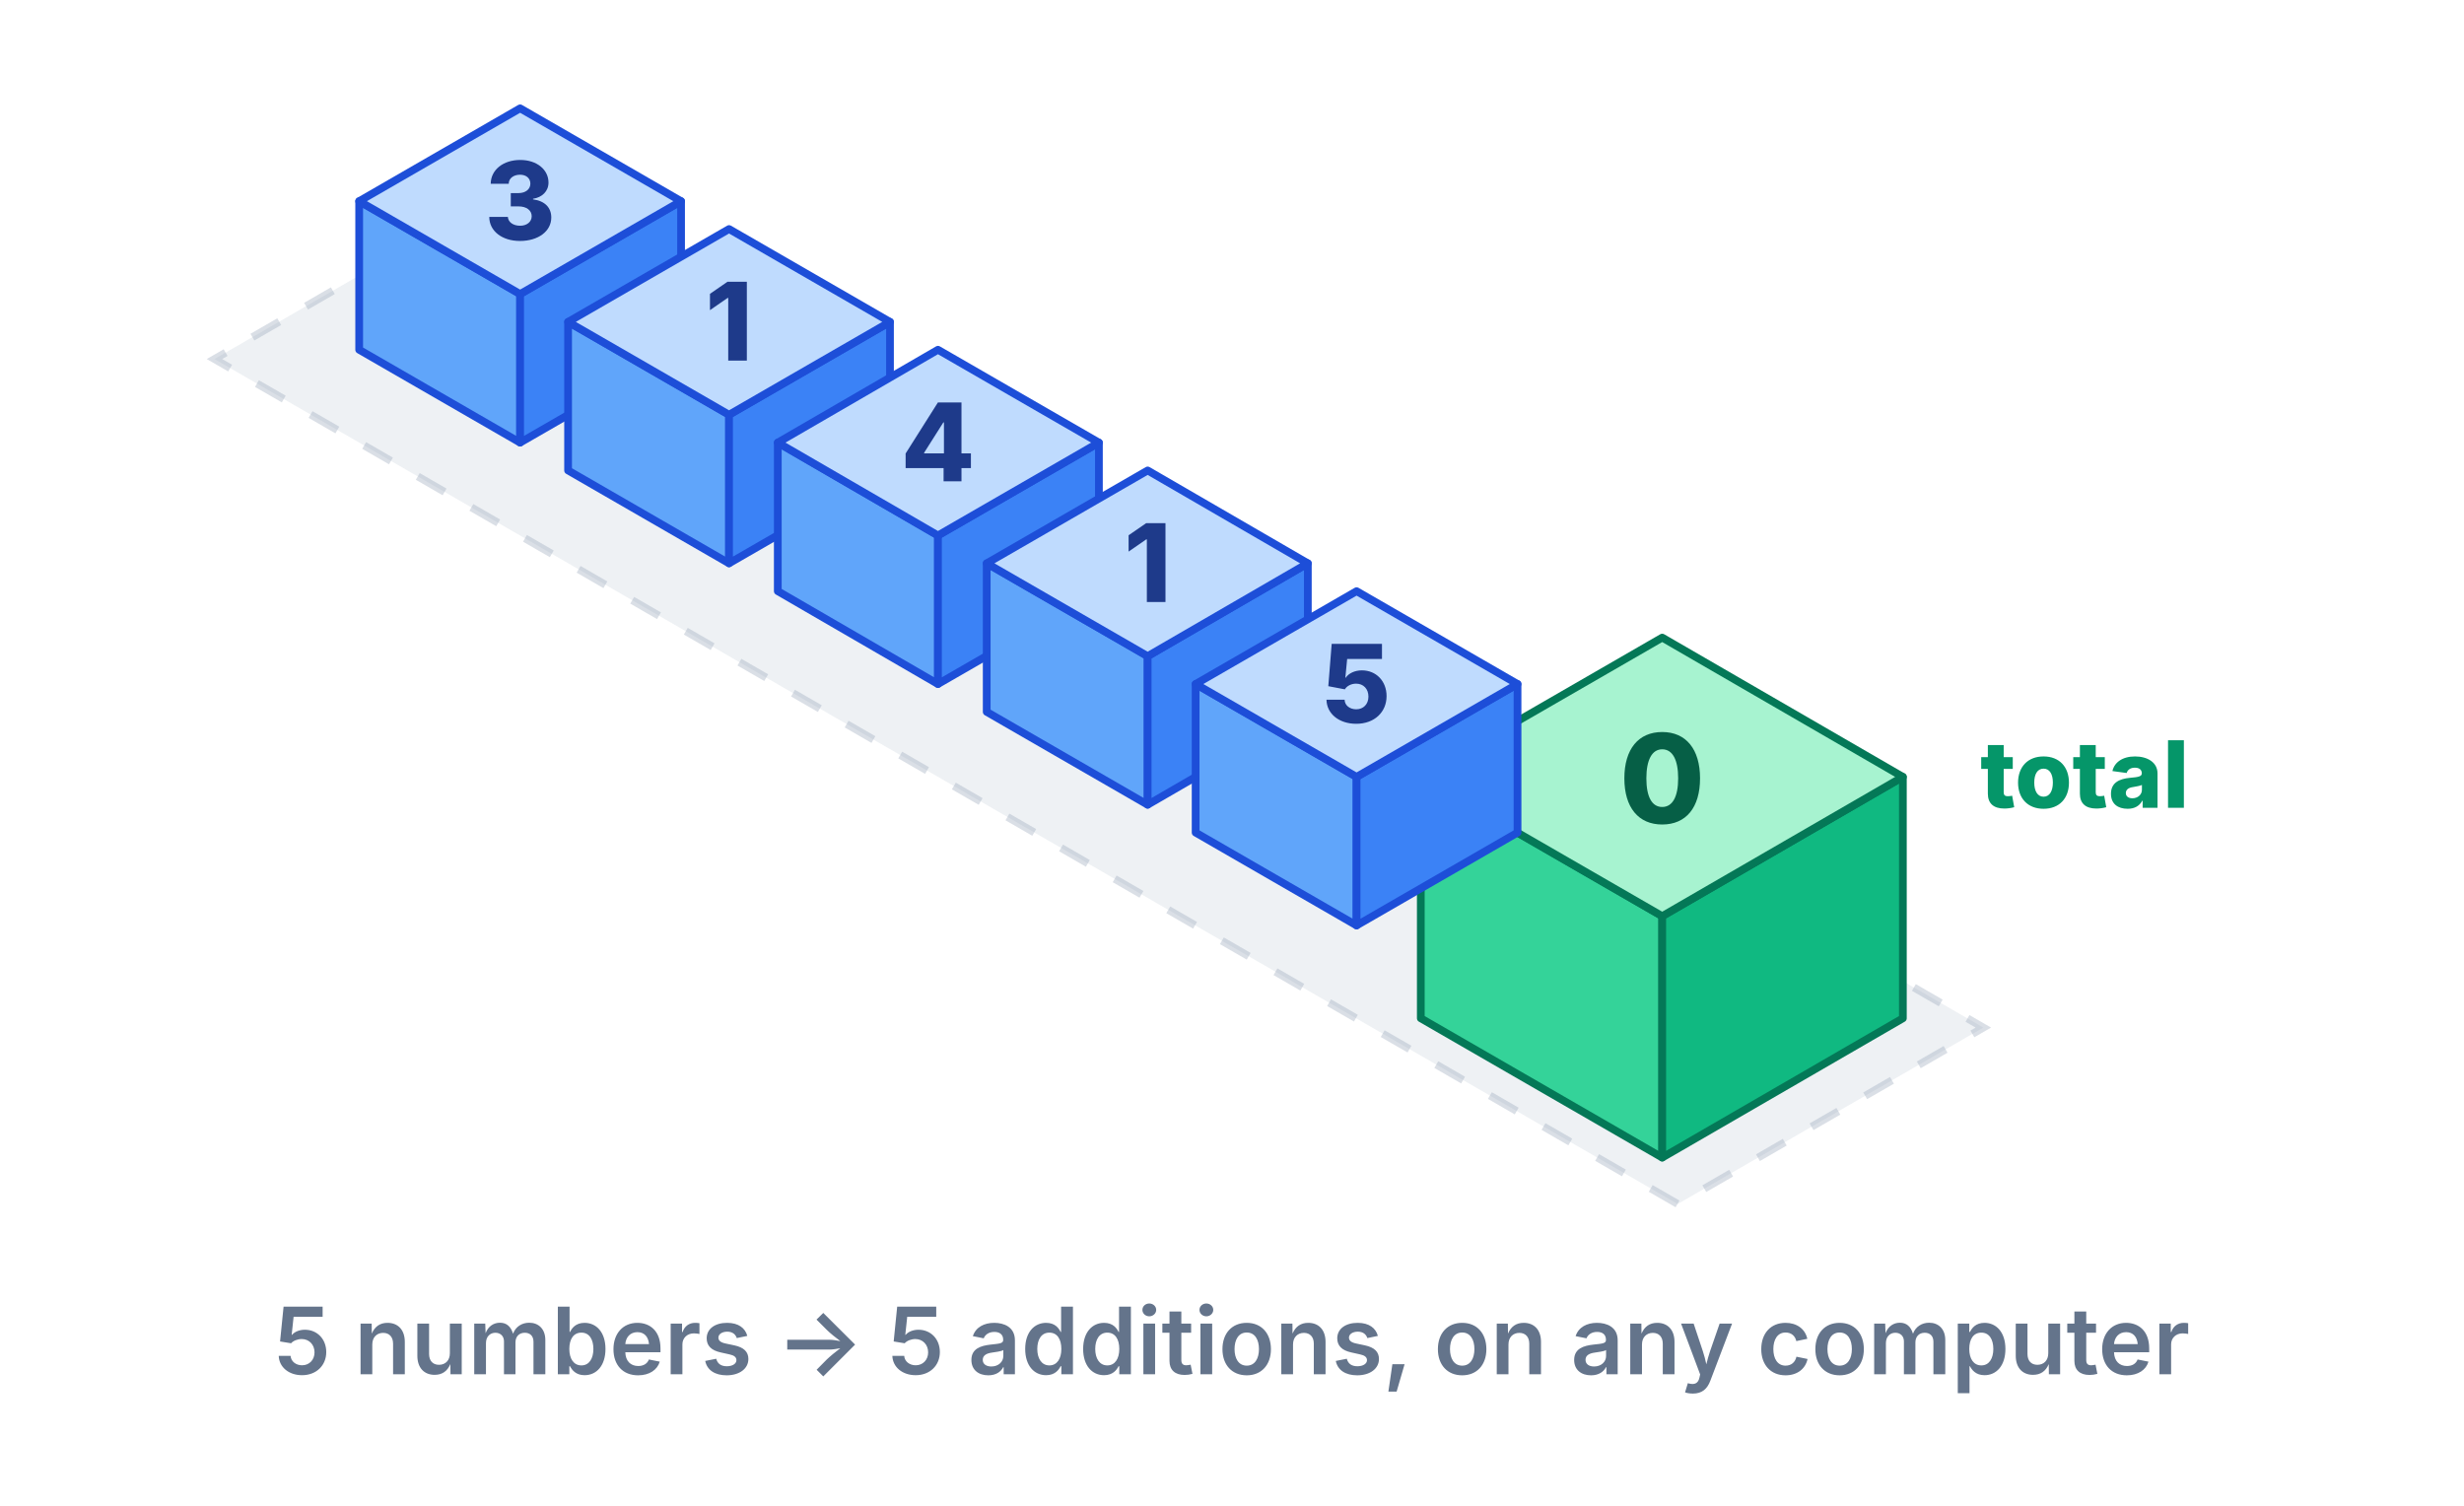
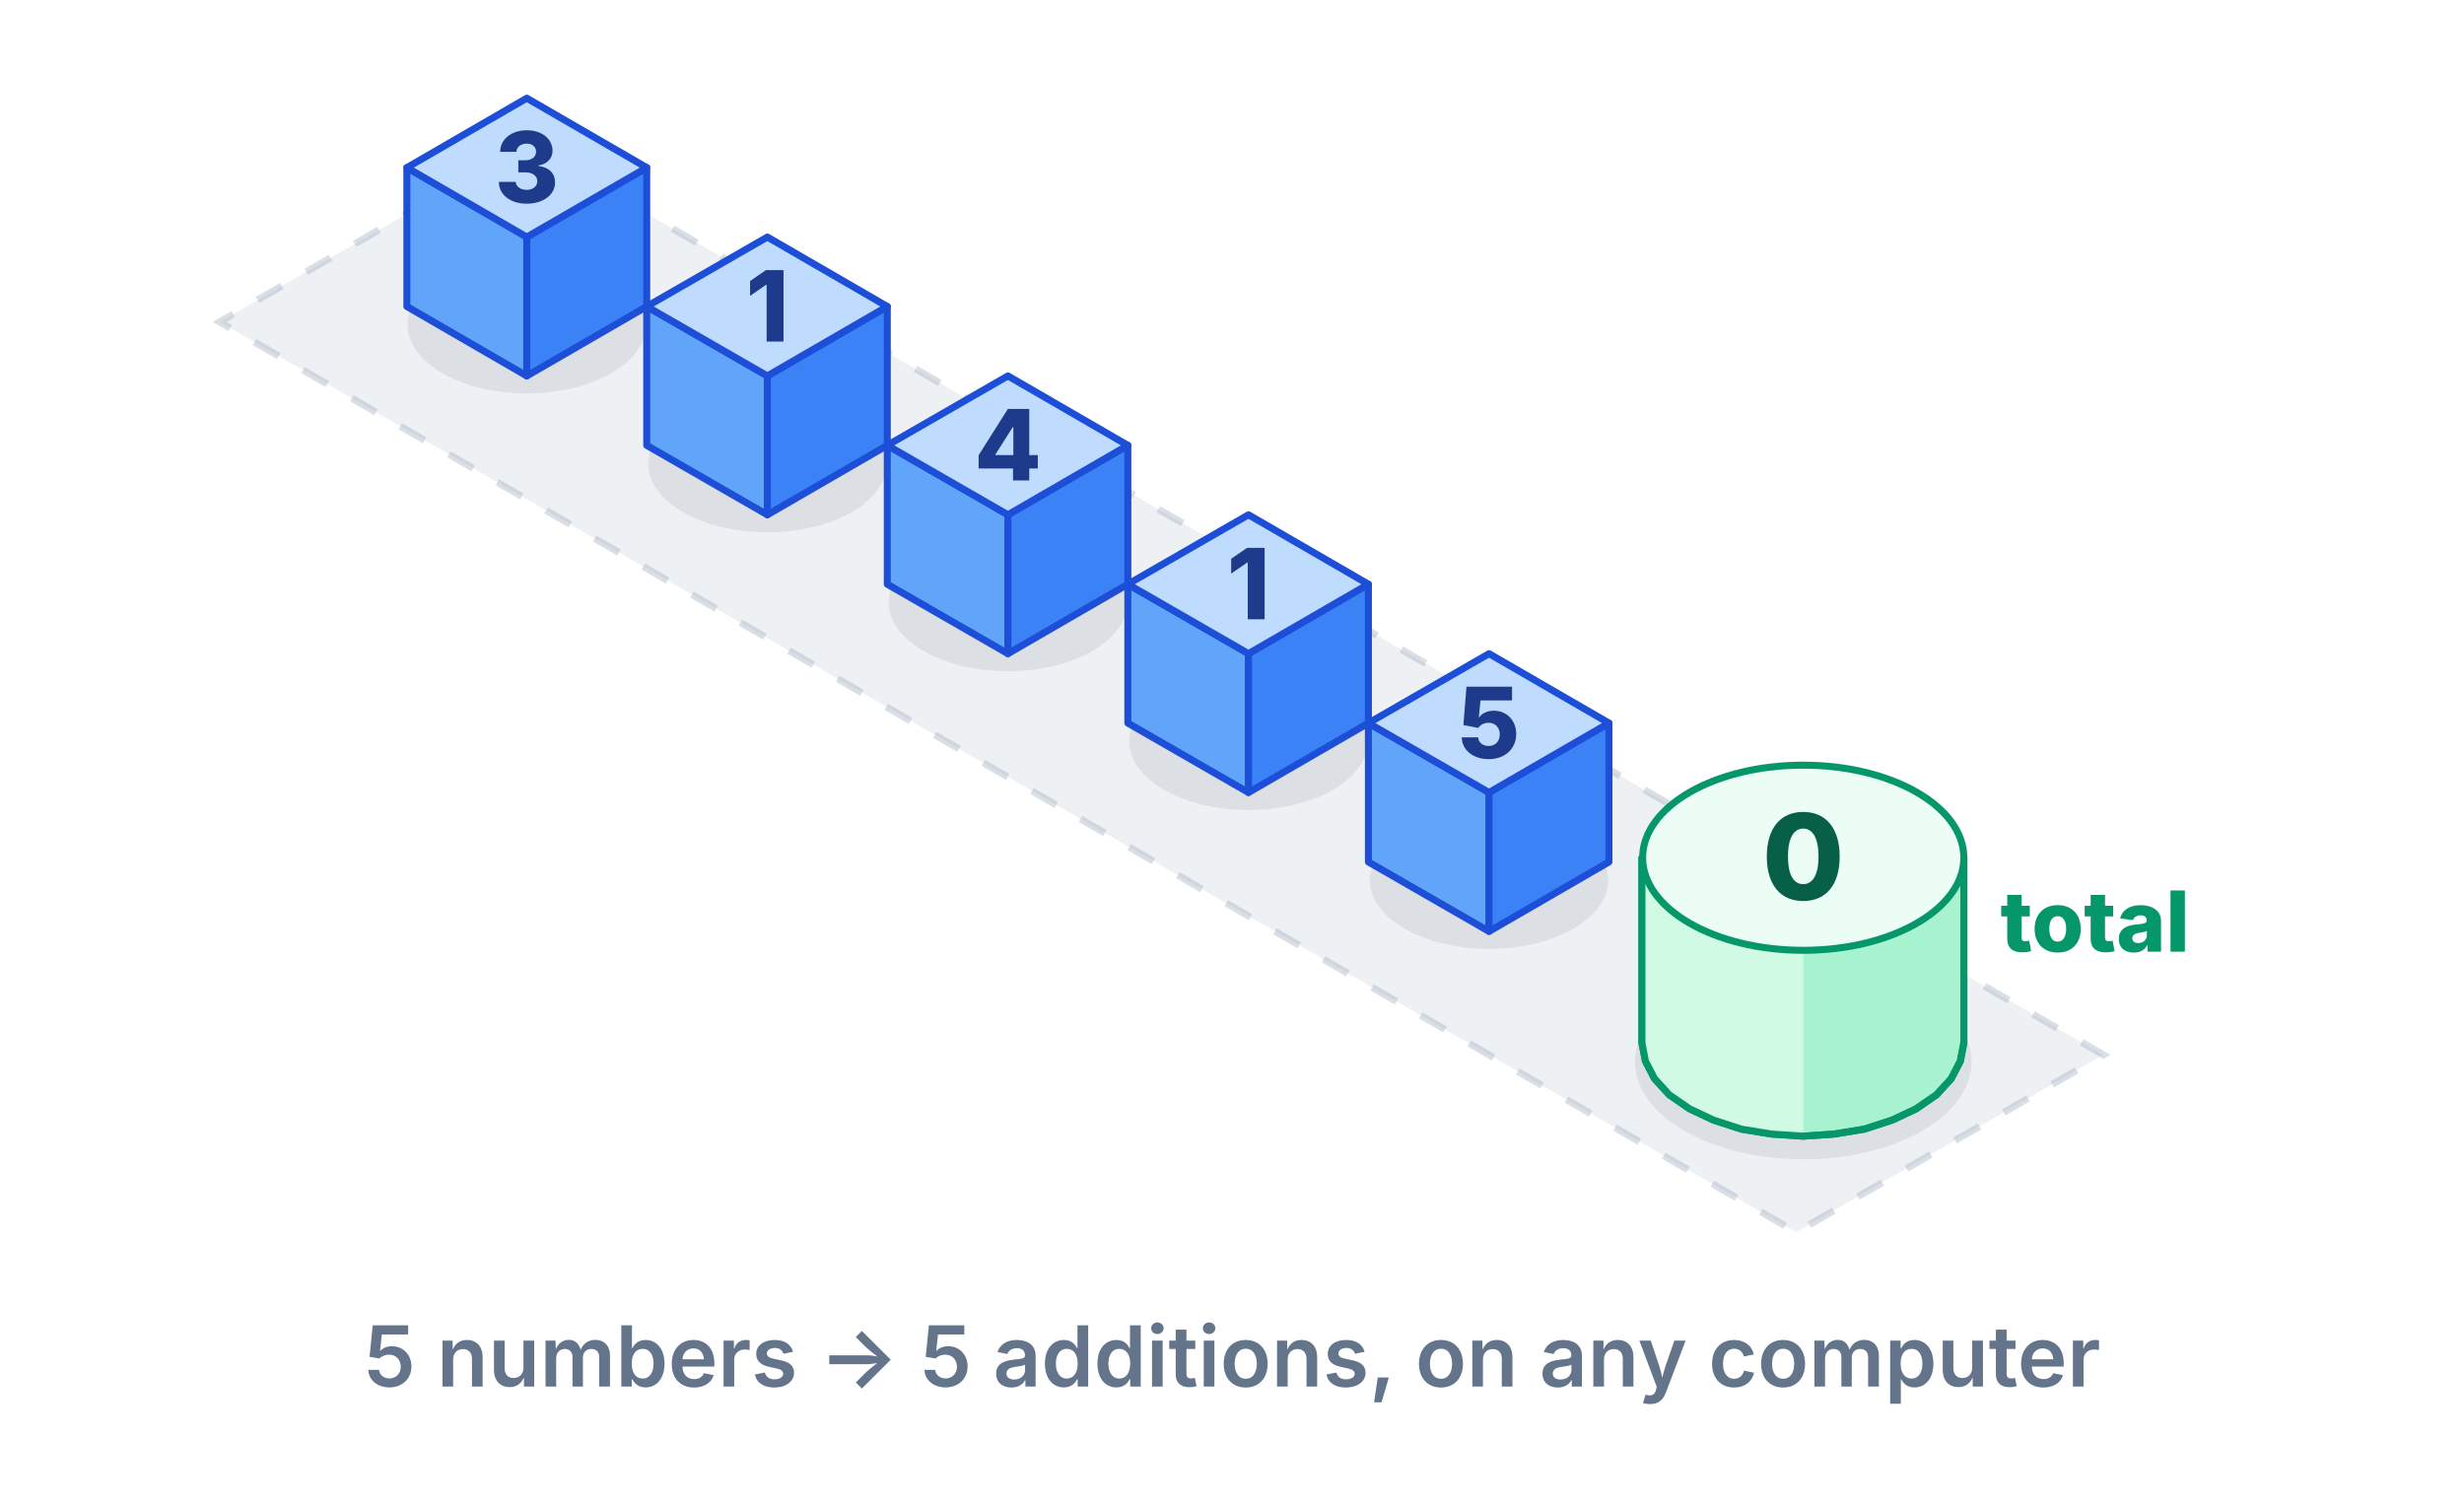
- <svg xmlns="http://www.w3.org/2000/svg" viewBox="-67.2 -33.2 318.4 194.6" width="360" height="220" role="img" aria-label="Adding up a list: each number is added to the total once">
+ <svg xmlns="http://www.w3.org/2000/svg" viewBox="-75.1 -33.8 351.3 214.7" width="360" height="220" role="img" aria-label="Adding up a list: each number is added to the total once">
  <style>
g,line,polygon,text,rect{transform-box:fill-box}
- @media (prefers-reduced-motion: reduce){*{animation:none!important}}.n0{animation:n0 6s ease-in-out infinite}@keyframes n0{0%,10.0%{transform:translate(0,0);opacity:1}13.0%{transform:translate(0,-64.0px);opacity:1}17.0%{transform:translate(147.6px,-64.0px);opacity:1}19.0%{transform:translate(147.6px,48.4px);opacity:0}93%{transform:translate(147.6px,48.4px);opacity:0}96%{transform:translate(0,0);opacity:0}100%{transform:translate(0,0);opacity:1}}.n1{animation:n1 6s ease-in-out infinite}@keyframes n1{0%,25.0%{transform:translate(0,0);opacity:1}28.0%{transform:translate(0,-64.0px);opacity:1}32.0%{transform:translate(120.6px,-64.0px);opacity:1}34.0%{transform:translate(120.6px,32.8px);opacity:0}93%{transform:translate(120.6px,32.8px);opacity:0}96%{transform:translate(0,0);opacity:0}100%{transform:translate(0,0);opacity:1}}.n2{animation:n2 6s ease-in-out infinite}@keyframes n2{0%,40.0%{transform:translate(0,0);opacity:1}43.0%{transform:translate(0,-64.0px);opacity:1}47.0%{transform:translate(93.5px,-64.0px);opacity:1}49.0%{transform:translate(93.5px,17.2px);opacity:0}93%{transform:translate(93.5px,17.2px);opacity:0}96%{transform:translate(0,0);opacity:0}100%{transform:translate(0,0);opacity:1}}.n3{animation:n3 6s ease-in-out infinite}@keyframes n3{0%,55.0%{transform:translate(0,0);opacity:1}58.0%{transform:translate(0,-64.0px);opacity:1}62.0%{transform:translate(66.5px,-64.0px);opacity:1}64.0%{transform:translate(66.5px,1.6px);opacity:0}93%{transform:translate(66.5px,1.6px);opacity:0}96%{transform:translate(0,0);opacity:0}100%{transform:translate(0,0);opacity:1}}.n4{animation:n4 6s ease-in-out infinite}@keyframes n4{0%,70.0%{transform:translate(0,0);opacity:1}73.0%{transform:translate(0,-64.0px);opacity:1}77.0%{transform:translate(39.5px,-64.0px);opacity:1}79.0%{transform:translate(39.5px,-14.0px);opacity:0}93%{transform:translate(39.5px,-14.0px);opacity:0}96%{transform:translate(0,0);opacity:0}100%{transform:translate(0,0);opacity:1}}.t0{animation:t0 6s linear infinite;opacity:1}@keyframes t0{0%,19.6%{opacity:1}19.8%,95.8%{opacity:0}96%,100%{opacity:1}}.t1{animation:t1 6s linear infinite;opacity:0}@keyframes t1{0%,19.8%{opacity:0}20.0%,34.6%{opacity:1}34.8%,100%{opacity:0}}.t2{animation:t2 6s linear infinite;opacity:0}@keyframes t2{0%,34.8%{opacity:0}35.0%,49.6%{opacity:1}49.8%,100%{opacity:0}}.t3{animation:t3 6s linear infinite;opacity:0}@keyframes t3{0%,49.8%{opacity:0}50.0%,64.6%{opacity:1}64.8%,100%{opacity:0}}.t4{animation:t4 6s linear infinite;opacity:0}@keyframes t4{0%,64.8%{opacity:0}65.0%,79.6%{opacity:1}79.8%,100%{opacity:0}}.t5{animation:t5 6s linear infinite;opacity:0}@keyframes t5{0%,79.8%{opacity:0}80.0%,94.0%{opacity:1}94.2%,100%{opacity:0}}</style>
-   <polygon points="0.0,-9.6 189.1,99.6 149.6,122.4 -39.5,13.2" fill="#94A3B8" fill-opacity="0.16" stroke="#94A3B8" stroke-opacity="0.35" stroke-dasharray="4 4" />
+ @media (prefers-reduced-motion: reduce){*{animation:none!important}}.n0{animation:n0 6.5s ease-in-out infinite}@keyframes n0{0%,8.0%{transform:translate(0,0);opacity:1}11.0%{transform:translate(0,-64.0px);opacity:1}15.0%{transform:translate(182.0px,-64.0px);opacity:1}17.0%{transform:translate(182.0px,68.4px);opacity:0}93%{transform:translate(182.0px,68.4px);opacity:0}96%{transform:translate(0,0);opacity:0}100%{transform:translate(0,0);opacity:1}}.n1{animation:n1 6.5s ease-in-out infinite}@keyframes n1{0%,24.0%{transform:translate(0,0);opacity:1}27.0%{transform:translate(0,-64.0px);opacity:1}31.0%{transform:translate(147.7px,-64.0px);opacity:1}33.0%{transform:translate(147.7px,48.6px);opacity:0}93%{transform:translate(147.7px,48.6px);opacity:0}96%{transform:translate(0,0);opacity:0}100%{transform:translate(0,0);opacity:1}}.n2{animation:n2 6.5s ease-in-out infinite}@keyframes n2{0%,40.0%{transform:translate(0,0);opacity:1}43.0%{transform:translate(0,-64.0px);opacity:1}47.0%{transform:translate(113.4px,-64.0px);opacity:1}49.0%{transform:translate(113.4px,28.8px);opacity:0}93%{transform:translate(113.4px,28.8px);opacity:0}96%{transform:translate(0,0);opacity:0}100%{transform:translate(0,0);opacity:1}}.n3{animation:n3 6.5s ease-in-out infinite}@keyframes n3{0%,56.0%{transform:translate(0,0);opacity:1}59.0%{transform:translate(0,-64.0px);opacity:1}63.0%{transform:translate(79.1px,-64.0px);opacity:1}65.0%{transform:translate(79.1px,9.0px);opacity:0}93%{transform:translate(79.1px,9.0px);opacity:0}96%{transform:translate(0,0);opacity:0}100%{transform:translate(0,0);opacity:1}}.n4{animation:n4 6.5s ease-in-out infinite}@keyframes n4{0%,72.0%{transform:translate(0,0);opacity:1}75.0%{transform:translate(0,-64.0px);opacity:1}79.0%{transform:translate(44.8px,-64.0px);opacity:1}81.0%{transform:translate(44.8px,-10.8px);opacity:0}93%{transform:translate(44.8px,-10.8px);opacity:0}96%{transform:translate(0,0);opacity:0}100%{transform:translate(0,0);opacity:1}}.t0{animation:t0 6.5s linear infinite;opacity:1}@keyframes t0{0%,16.6%{opacity:1}16.8%,95.8%{opacity:0}96%,100%{opacity:1}}.t1{animation:t1 6.5s linear infinite;opacity:0}@keyframes t1{0%,16.8%{opacity:0}17.0%,32.6%{opacity:1}32.8%,100%{opacity:0}}.t2{animation:t2 6.5s linear infinite;opacity:0}@keyframes t2{0%,32.8%{opacity:0}33.0%,48.6%{opacity:1}48.8%,100%{opacity:0}}.t3{animation:t3 6.5s linear infinite;opacity:0}@keyframes t3{0%,48.8%{opacity:0}49.0%,64.6%{opacity:1}64.8%,100%{opacity:0}}.t4{animation:t4 6.5s linear infinite;opacity:0}@keyframes t4{0%,64.8%{opacity:0}65.0%,80.6%{opacity:1}80.8%,100%{opacity:0}}.t5{animation:t5 6.5s linear infinite;opacity:0}@keyframes t5{0%,80.8%{opacity:0}81.0%,94.0%{opacity:1}94.2%,100%{opacity:0}}</style>
+   <polygon points="0.0,-13.2 224.8,116.6 181.0,141.9 -43.8,12.1" fill="#94A3B8" fill-opacity="0.16" stroke="#94A3B8" stroke-opacity="0.35" stroke-dasharray="4 4" />
+   <ellipse cx="182.0" cy="117.6" rx="24.0" ry="13.9" fill="#0F172A" fill-opacity="0.08" />
  <g>
-     <polygon points="116.4,98.4 147.6,116.4 147.6,85.2 116.4,67.2" fill="#34D399" stroke="#047857" stroke-width="1" stroke-linejoin="round" />
-     <polygon points="178.7,98.4 147.6,116.4 147.6,85.2 178.7,67.2" fill="#10B981" stroke="#047857" stroke-width="1" stroke-linejoin="round" />
-     <polygon points="147.6,49.2 178.7,67.2 147.6,85.2 116.4,67.2" fill="#A7F3D0" stroke="#047857" stroke-width="1" stroke-linejoin="round" />
+     <polygon points="204.9,88.5 204.9,114.9 204.4,117.5 203.1,120.0 201.0,122.3 198.1,124.3 194.7,125.9 190.7,127.2 186.4,127.9 182.0,128.2 177.5,127.9 173.2,127.2 169.2,125.9 165.8,124.3 162.9,122.3 160.8,120.0 159.5,117.5 159.0,114.9 159.0,88.5" fill="#A7F3D0" stroke="#059669" stroke-width="1" stroke-linejoin="round" />
+     <polygon points="182.0,101.8 182.0,128.2 177.5,127.9 173.2,127.2 169.2,125.9 165.8,124.3 162.9,122.3 160.8,120.0 159.5,117.5 159.0,114.9 159.0,88.5" fill="#D1FAE5" stroke="none" />
+     <polygon points="204.9,88.5 204.9,114.9 204.4,117.5 203.1,120.0 201.0,122.3 198.1,124.3 194.7,125.9 190.7,127.2 186.4,127.9 182.0,128.2 177.5,127.9 173.2,127.2 169.2,125.9 165.8,124.3 162.9,122.3 160.8,120.0 159.5,117.5 159.0,114.9 159.0,88.5" fill="none" stroke="#059669" stroke-width="1" stroke-linejoin="round" />
+     <ellipse cx="182.0" cy="88.5" rx="22.9" ry="13.2" fill="#ECFDF5" stroke="#059669" stroke-width="1" stroke-linejoin="round" />
  </g>
+   <ellipse cx="0.0" cy="12.5" rx="17.0" ry="9.8" fill="#0F172A" fill-opacity="0.08" />
+   <ellipse cx="34.3" cy="32.3" rx="17.0" ry="9.8" fill="#0F172A" fill-opacity="0.08" />
+   <ellipse cx="68.6" cy="52.1" rx="17.0" ry="9.8" fill="#0F172A" fill-opacity="0.08" />
+   <ellipse cx="102.9" cy="71.9" rx="17.0" ry="9.8" fill="#0F172A" fill-opacity="0.08" />
+   <ellipse cx="137.2" cy="91.7" rx="17.0" ry="9.8" fill="#0F172A" fill-opacity="0.08" />
  <g class="n0">
    <g>
-       <polygon points="-20.8,12.0 0.0,24.0 0.0,4.8 -20.8,-7.2" fill="#60A5FA" stroke="#1D4ED8" stroke-width="1" stroke-linejoin="round" />
-       <polygon points="20.8,12.0 0.0,24.0 0.0,4.8 20.8,-7.2" fill="#3B82F6" stroke="#1D4ED8" stroke-width="1" stroke-linejoin="round" />
-       <polygon points="0.0,-19.2 20.8,-7.2 0.0,4.8 -20.8,-7.2" fill="#BFDBFE" stroke="#1D4ED8" stroke-width="1" stroke-linejoin="round" />
+       <polygon points="-17.1,9.9 0.0,19.8 0.0,-0.0 -17.1,-9.9" fill="#60A5FA" stroke="#1D4ED8" stroke-width="1" stroke-linejoin="round" />
+       <polygon points="17.1,9.9 0.0,19.8 0.0,-0.0 17.1,-9.9" fill="#3B82F6" stroke="#1D4ED8" stroke-width="1" stroke-linejoin="round" />
+       <polygon points="0.0,-19.8 17.1,-9.9 0.0,-0.0 -17.1,-9.9" fill="#BFDBFE" stroke="#1D4ED8" stroke-width="1" stroke-linejoin="round" />
    </g>
-     <text x="0.0" y="-2.2" font-family="Inter, ui-sans-serif, system-ui, -apple-system, Segoe UI, sans-serif" font-size="14" font-weight="800" fill="#1E3A8A" text-anchor="middle">3</text>
+     <text x="0.0" y="-4.9" font-family="Inter, ui-sans-serif, system-ui, -apple-system, Segoe UI, sans-serif" font-size="14" font-weight="800" fill="#1E3A8A" text-anchor="middle">3</text>
  </g>
  <g class="n1">
    <g>
-       <polygon points="6.2,27.6 27.0,39.6 27.0,20.4 6.2,8.4" fill="#60A5FA" stroke="#1D4ED8" stroke-width="1" stroke-linejoin="round" />
-       <polygon points="47.8,27.6 27.0,39.6 27.0,20.4 47.8,8.4" fill="#3B82F6" stroke="#1D4ED8" stroke-width="1" stroke-linejoin="round" />
-       <polygon points="27.0,-3.6 47.8,8.4 27.0,20.4 6.2,8.4" fill="#BFDBFE" stroke="#1D4ED8" stroke-width="1" stroke-linejoin="round" />
+       <polygon points="17.1,29.7 34.3,39.6 34.3,19.8 17.1,9.9" fill="#60A5FA" stroke="#1D4ED8" stroke-width="1" stroke-linejoin="round" />
+       <polygon points="51.4,29.7 34.3,39.6 34.3,19.8 51.4,9.9" fill="#3B82F6" stroke="#1D4ED8" stroke-width="1" stroke-linejoin="round" />
+       <polygon points="34.3,-0.0 51.4,9.9 34.3,19.8 17.1,9.9" fill="#BFDBFE" stroke="#1D4ED8" stroke-width="1" stroke-linejoin="round" />
    </g>
-     <text x="27.0" y="13.4" font-family="Inter, ui-sans-serif, system-ui, -apple-system, Segoe UI, sans-serif" font-size="14" font-weight="800" fill="#1E3A8A" text-anchor="middle">1</text>
+     <text x="34.3" y="14.9" font-family="Inter, ui-sans-serif, system-ui, -apple-system, Segoe UI, sans-serif" font-size="14" font-weight="800" fill="#1E3A8A" text-anchor="middle">1</text>
  </g>
  <g class="n2">
    <g>
-       <polygon points="33.3,43.2 54.0,55.2 54.0,36.0 33.3,24.0" fill="#60A5FA" stroke="#1D4ED8" stroke-width="1" stroke-linejoin="round" />
-       <polygon points="74.8,43.2 54.0,55.2 54.0,36.0 74.8,24.0" fill="#3B82F6" stroke="#1D4ED8" stroke-width="1" stroke-linejoin="round" />
-       <polygon points="54.0,12.0 74.8,24.0 54.0,36.0 33.3,24.0" fill="#BFDBFE" stroke="#1D4ED8" stroke-width="1" stroke-linejoin="round" />
+       <polygon points="51.4,49.5 68.6,59.4 68.6,39.6 51.4,29.7" fill="#60A5FA" stroke="#1D4ED8" stroke-width="1" stroke-linejoin="round" />
+       <polygon points="85.7,49.5 68.6,59.4 68.6,39.6 85.7,29.7" fill="#3B82F6" stroke="#1D4ED8" stroke-width="1" stroke-linejoin="round" />
+       <polygon points="68.6,19.8 85.7,29.7 68.6,39.6 51.4,29.7" fill="#BFDBFE" stroke="#1D4ED8" stroke-width="1" stroke-linejoin="round" />
    </g>
-     <text x="54.0" y="29.0" font-family="Inter, ui-sans-serif, system-ui, -apple-system, Segoe UI, sans-serif" font-size="14" font-weight="800" fill="#1E3A8A" text-anchor="middle">4</text>
+     <text x="68.6" y="34.7" font-family="Inter, ui-sans-serif, system-ui, -apple-system, Segoe UI, sans-serif" font-size="14" font-weight="800" fill="#1E3A8A" text-anchor="middle">4</text>
  </g>
  <g class="n3">
    <g>
-       <polygon points="60.3,58.8 81.1,70.8 81.1,51.6 60.3,39.6" fill="#60A5FA" stroke="#1D4ED8" stroke-width="1" stroke-linejoin="round" />
-       <polygon points="101.8,58.8 81.1,70.8 81.1,51.6 101.8,39.6" fill="#3B82F6" stroke="#1D4ED8" stroke-width="1" stroke-linejoin="round" />
-       <polygon points="81.1,27.6 101.8,39.6 81.1,51.6 60.3,39.6" fill="#BFDBFE" stroke="#1D4ED8" stroke-width="1" stroke-linejoin="round" />
+       <polygon points="85.7,69.3 102.9,79.2 102.9,59.4 85.7,49.5" fill="#60A5FA" stroke="#1D4ED8" stroke-width="1" stroke-linejoin="round" />
+       <polygon points="120.0,69.3 102.9,79.2 102.9,59.4 120.0,49.5" fill="#3B82F6" stroke="#1D4ED8" stroke-width="1" stroke-linejoin="round" />
+       <polygon points="102.9,39.6 120.0,49.5 102.9,59.4 85.7,49.5" fill="#BFDBFE" stroke="#1D4ED8" stroke-width="1" stroke-linejoin="round" />
    </g>
-     <text x="81.1" y="44.6" font-family="Inter, ui-sans-serif, system-ui, -apple-system, Segoe UI, sans-serif" font-size="14" font-weight="800" fill="#1E3A8A" text-anchor="middle">1</text>
+     <text x="102.9" y="54.5" font-family="Inter, ui-sans-serif, system-ui, -apple-system, Segoe UI, sans-serif" font-size="14" font-weight="800" fill="#1E3A8A" text-anchor="middle">1</text>
  </g>
  <g class="n4">
    <g>
-       <polygon points="87.3,74.4 108.1,86.4 108.1,67.2 87.3,55.2" fill="#60A5FA" stroke="#1D4ED8" stroke-width="1" stroke-linejoin="round" />
-       <polygon points="128.9,74.4 108.1,86.4 108.1,67.2 128.9,55.2" fill="#3B82F6" stroke="#1D4ED8" stroke-width="1" stroke-linejoin="round" />
-       <polygon points="108.1,43.2 128.9,55.2 108.1,67.2 87.3,55.2" fill="#BFDBFE" stroke="#1D4ED8" stroke-width="1" stroke-linejoin="round" />
+       <polygon points="120.0,89.1 137.2,99.0 137.2,79.2 120.0,69.3" fill="#60A5FA" stroke="#1D4ED8" stroke-width="1" stroke-linejoin="round" />
+       <polygon points="154.3,89.1 137.2,99.0 137.2,79.2 154.3,69.3" fill="#3B82F6" stroke="#1D4ED8" stroke-width="1" stroke-linejoin="round" />
+       <polygon points="137.2,59.4 154.3,69.3 137.2,79.2 120.0,69.3" fill="#BFDBFE" stroke="#1D4ED8" stroke-width="1" stroke-linejoin="round" />
    </g>
-     <text x="108.1" y="60.2" font-family="Inter, ui-sans-serif, system-ui, -apple-system, Segoe UI, sans-serif" font-size="14" font-weight="800" fill="#1E3A8A" text-anchor="middle">5</text>
+     <text x="137.2" y="74.3" font-family="Inter, ui-sans-serif, system-ui, -apple-system, Segoe UI, sans-serif" font-size="14" font-weight="800" fill="#1E3A8A" text-anchor="middle">5</text>
  </g>
-   <text x="147.6" y="73.2" font-family="Inter, ui-sans-serif, system-ui, -apple-system, Segoe UI, sans-serif" font-size="16" font-weight="800" fill="#065F46" text-anchor="middle" class="t0">0</text>
-   <text x="147.6" y="73.2" font-family="Inter, ui-sans-serif, system-ui, -apple-system, Segoe UI, sans-serif" font-size="16" font-weight="800" fill="#065F46" text-anchor="middle" class="t1">3</text>
-   <text x="147.6" y="73.2" font-family="Inter, ui-sans-serif, system-ui, -apple-system, Segoe UI, sans-serif" font-size="16" font-weight="800" fill="#065F46" text-anchor="middle" class="t2">4</text>
-   <text x="147.6" y="73.2" font-family="Inter, ui-sans-serif, system-ui, -apple-system, Segoe UI, sans-serif" font-size="16" font-weight="800" fill="#065F46" text-anchor="middle" class="t3">8</text>
-   <text x="147.6" y="73.2" font-family="Inter, ui-sans-serif, system-ui, -apple-system, Segoe UI, sans-serif" font-size="16" font-weight="800" fill="#065F46" text-anchor="middle" class="t4">9</text>
-   <text x="147.6" y="73.2" font-family="Inter, ui-sans-serif, system-ui, -apple-system, Segoe UI, sans-serif" font-size="16" font-weight="800" fill="#065F46" text-anchor="middle" class="t5">14</text>
-   <text x="188.7" y="71.2" font-family="Inter, ui-sans-serif, system-ui, -apple-system, Segoe UI, sans-serif" font-size="12" font-weight="800" fill="#059669" text-anchor="start">total</text>
-   <text x="92.0" y="144.4" font-family="Inter, ui-sans-serif, system-ui, -apple-system, Segoe UI, sans-serif" font-size="12" font-weight="600" fill="#64748B" text-anchor="middle">5 numbers → 5 additions, on any computer</text>
+   <text x="182.0" y="94.5" font-family="Inter, ui-sans-serif, system-ui, -apple-system, Segoe UI, sans-serif" font-size="17" font-weight="800" fill="#065F46" text-anchor="middle" class="t0">0</text>
+   <text x="182.0" y="94.5" font-family="Inter, ui-sans-serif, system-ui, -apple-system, Segoe UI, sans-serif" font-size="17" font-weight="800" fill="#065F46" text-anchor="middle" class="t1">3</text>
+   <text x="182.0" y="94.5" font-family="Inter, ui-sans-serif, system-ui, -apple-system, Segoe UI, sans-serif" font-size="17" font-weight="800" fill="#065F46" text-anchor="middle" class="t2">4</text>
+   <text x="182.0" y="94.5" font-family="Inter, ui-sans-serif, system-ui, -apple-system, Segoe UI, sans-serif" font-size="17" font-weight="800" fill="#065F46" text-anchor="middle" class="t3">8</text>
+   <text x="182.0" y="94.5" font-family="Inter, ui-sans-serif, system-ui, -apple-system, Segoe UI, sans-serif" font-size="17" font-weight="800" fill="#065F46" text-anchor="middle" class="t4">9</text>
+   <text x="182.0" y="94.5" font-family="Inter, ui-sans-serif, system-ui, -apple-system, Segoe UI, sans-serif" font-size="17" font-weight="800" fill="#065F46" text-anchor="middle" class="t5">14</text>
+   <text x="210.1" y="101.9" font-family="Inter, ui-sans-serif, system-ui, -apple-system, Segoe UI, sans-serif" font-size="12" font-weight="800" fill="#059669" text-anchor="start">total</text>
+   <text x="100.6" y="163.9" font-family="Inter, ui-sans-serif, system-ui, -apple-system, Segoe UI, sans-serif" font-size="12" font-weight="600" fill="#64748B" text-anchor="middle">5 numbers → 5 additions, on any computer</text>
</svg>
